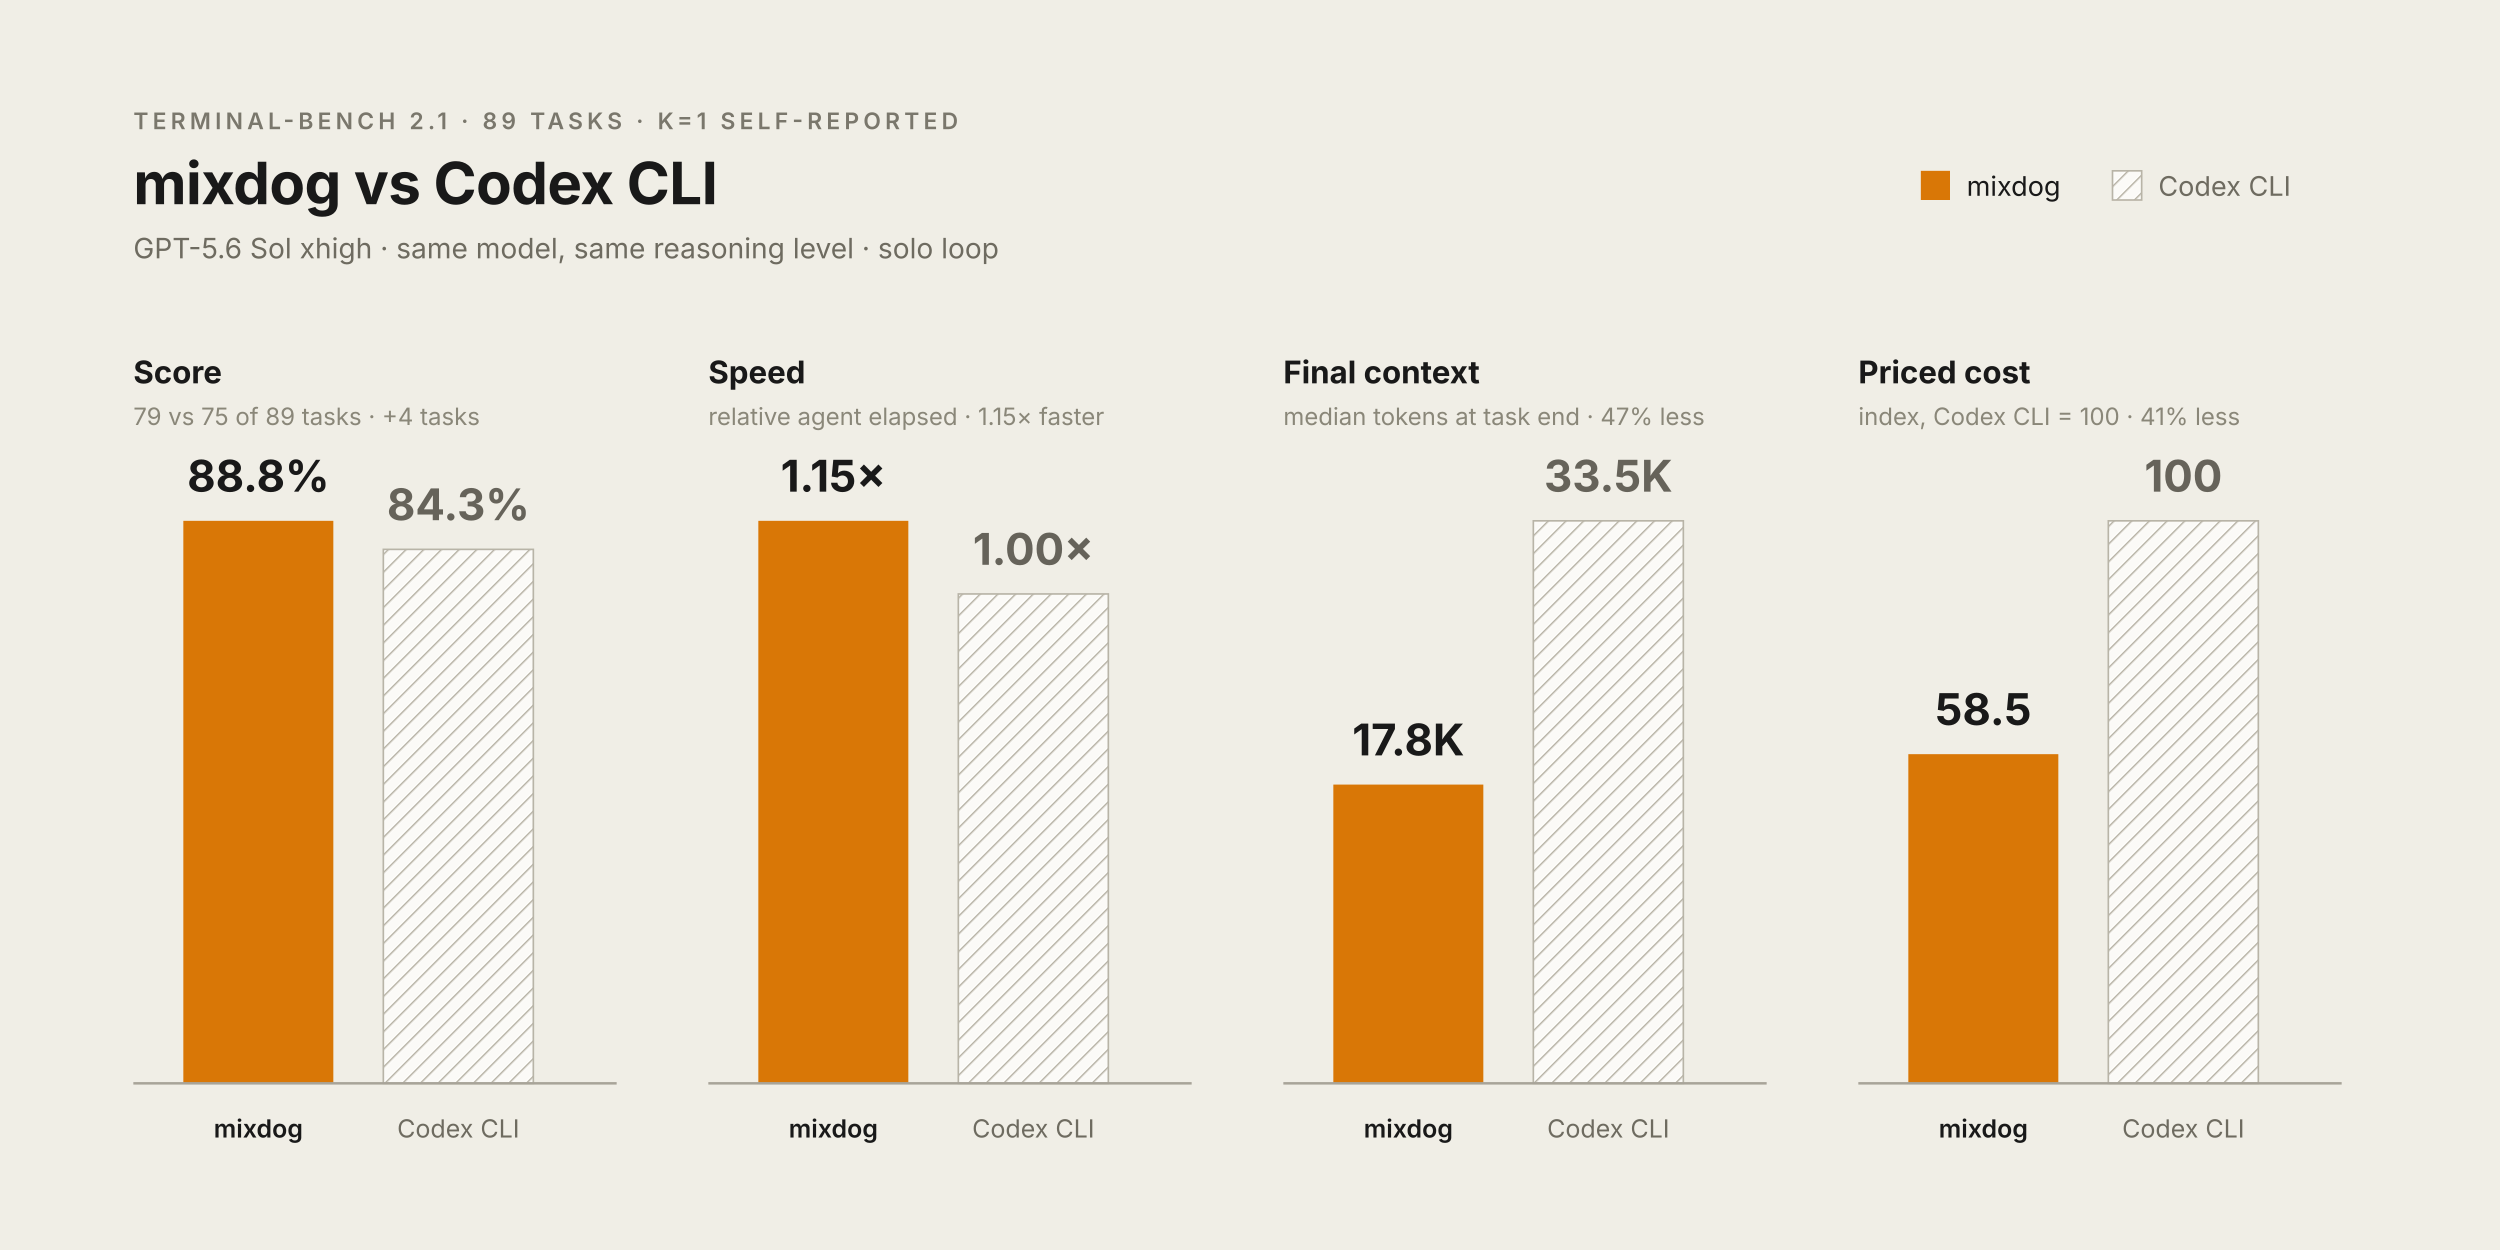
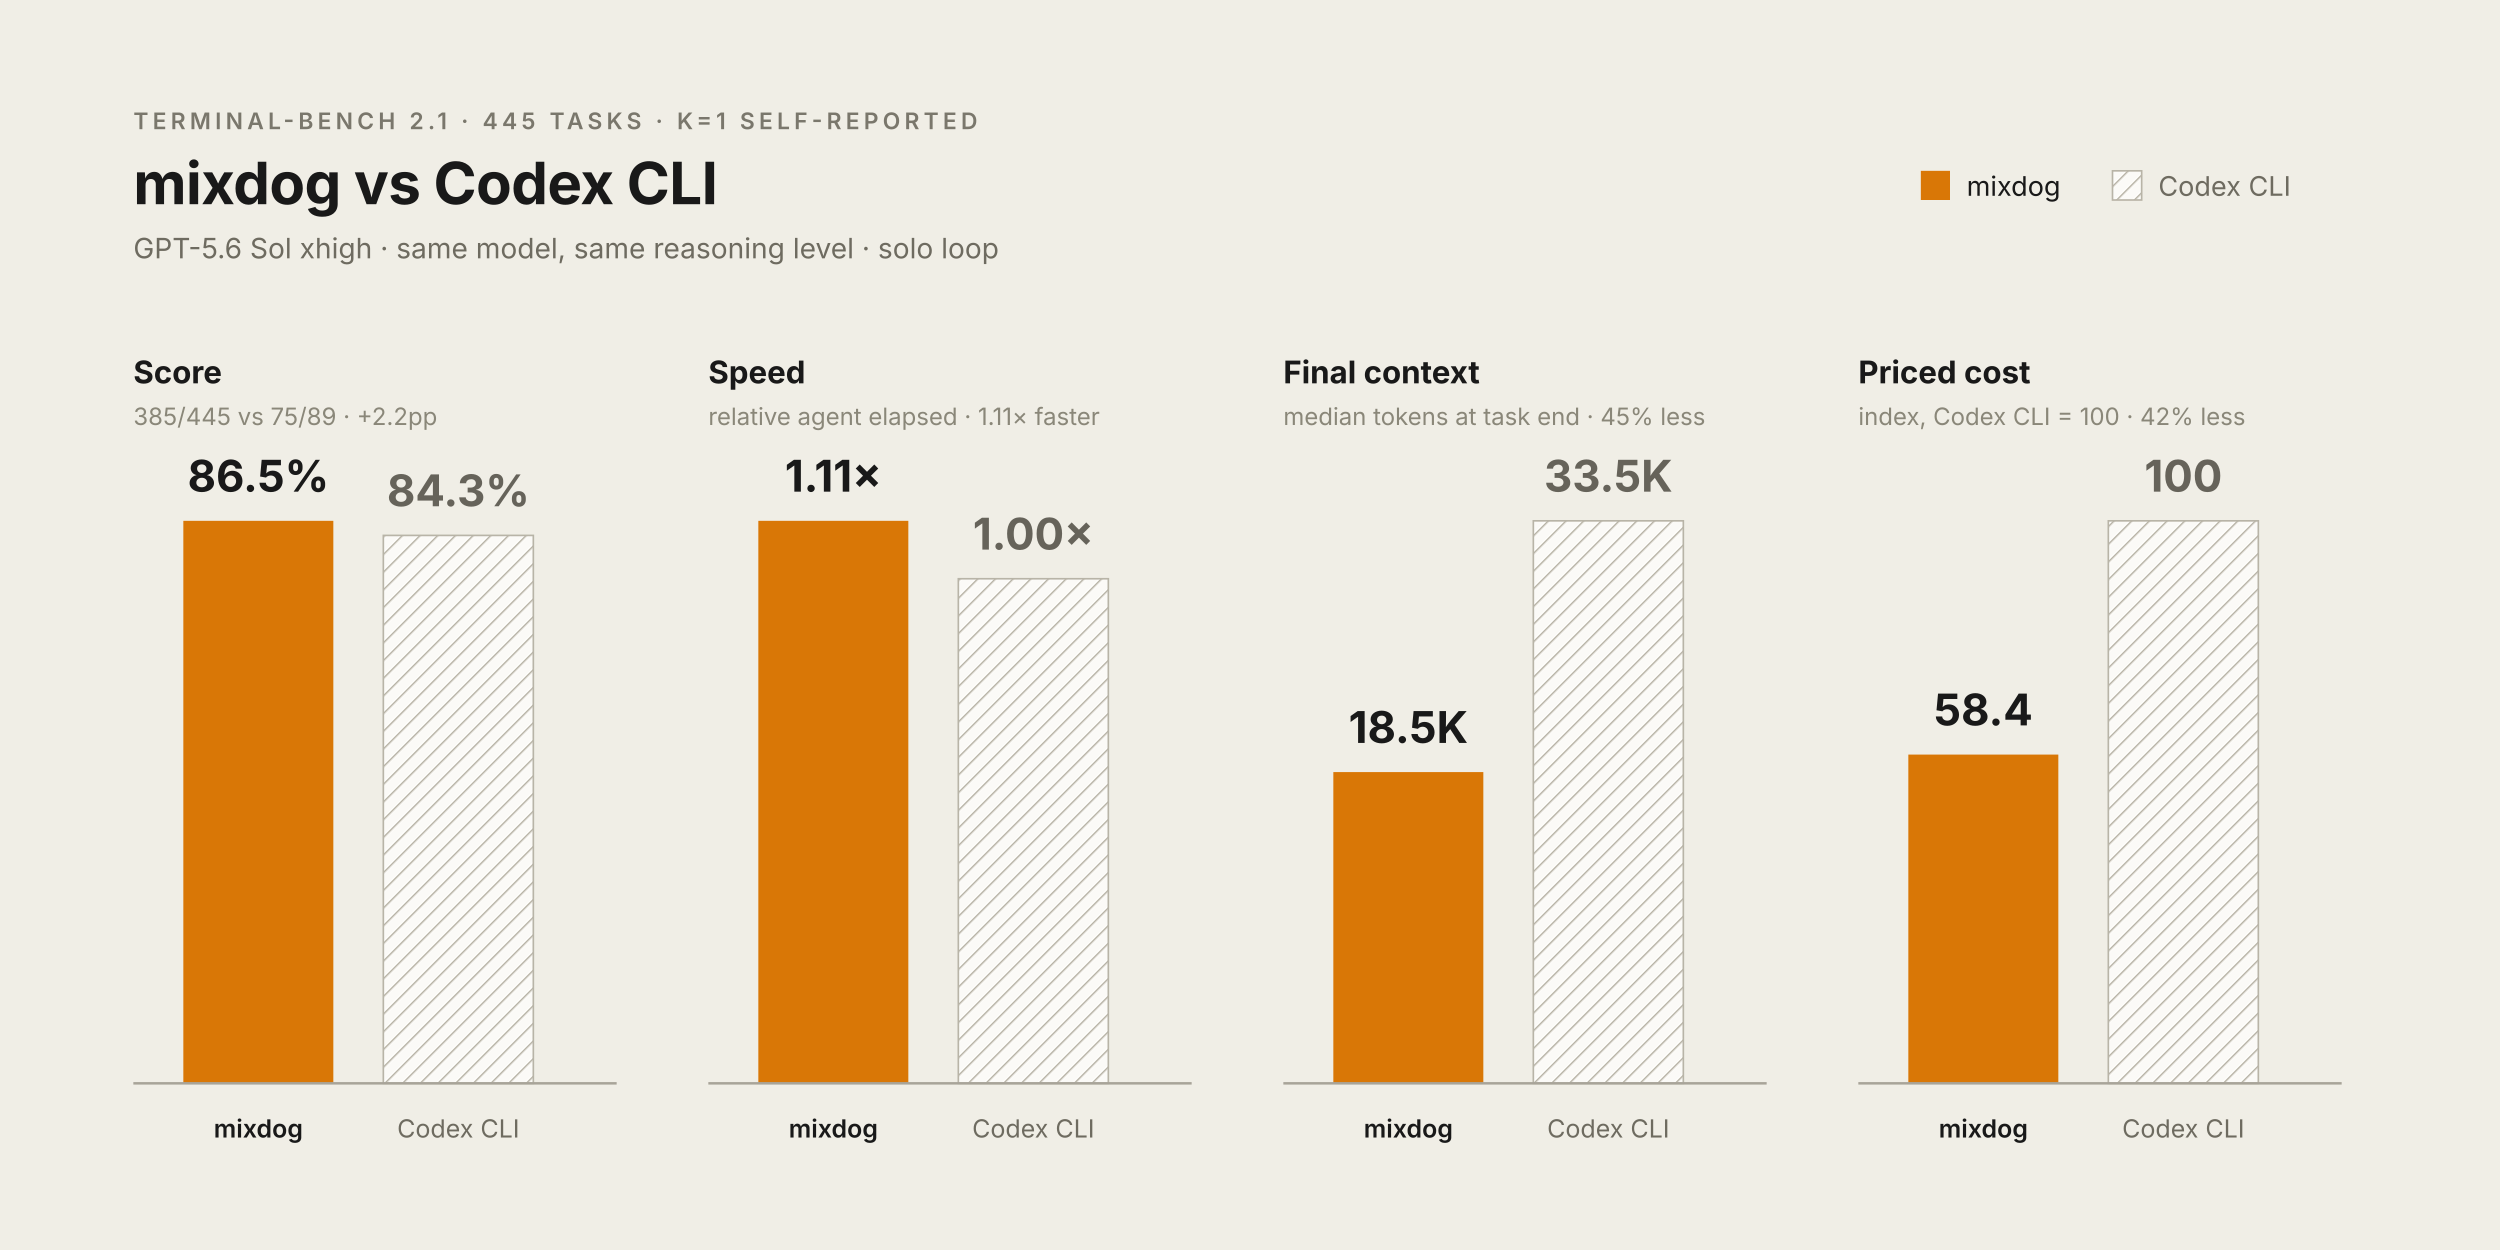
<svg xmlns="http://www.w3.org/2000/svg" width="1200" height="600" viewBox="0 0 1200 600" role="img" aria-labelledby="t d" font-family="Styrene A,Segoe UI Variable Display,Segoe UI,Inter,Helvetica Neue,Arial,sans-serif">
  <defs>
    <pattern id="hatch" patternUnits="userSpaceOnUse" width="6" height="6" patternTransform="rotate(45)">
      <rect width="6" height="6" fill="#FBFAF7" />
      <line x1="0" y1="0" x2="0" y2="6" stroke="#B8B4A7" stroke-width="1.4" />
    </pattern>
  </defs>
  <rect width="1200" height="600" fill="#F0EEE6" />
-   <text x="64" y="62" font-size="11" letter-spacing="2" font-weight="600" fill="#7A776C">TERMINAL-BENCH 2.1 · 89 TASKS · K=1 SELF-REPORTED</text>
+   <text x="64" y="62" font-size="11" letter-spacing="2" font-weight="600" fill="#7A776C">TERMINAL-BENCH 2.1 · 445 TASKS · K=1 SELF-REPORTED</text>
  <text x="64" y="98" font-size="28" font-weight="650" letter-spacing="-0.3" fill="#191919">mixdog vs Codex CLI</text>
  <text x="64" y="124" font-size="13.5" fill="#6E6B60">GPT-5.6 Sol xhigh · same model, same reasoning level · solo loop</text>
  <rect x="922" y="82" width="14" height="14" fill="#D97706" />
  <text x="944" y="94" font-size="13" fill="#191919">mixdog</text>
  <rect x="1014" y="82" width="14" height="14" fill="url(#hatch)" stroke="#B8B4A7" stroke-width="0.8" />
  <text x="1036" y="94" font-size="13" fill="#6E6B60">Codex CLI</text>
  <text x="64" y="184" font-size="15" font-weight="650" fill="#191919">Score</text>
-   <text x="64" y="204" font-size="11.5" fill="#8A8779">79 vs 75 of 89 tasks · +4 tasks</text>
+   <text x="64" y="204" font-size="11.5" fill="#8A8779">385/445 vs 75/89 · +2.2pp</text>
  <rect x="88" y="250" width="72" height="270" fill="#D97706" />
-   <text x="124" y="236" text-anchor="middle" font-size="21" font-weight="650" fill="#191919">88.8%</text>
-   <rect x="184" y="263.7" width="72" height="256.3" fill="url(#hatch)" stroke="#B8B4A7" stroke-width="0.8" />
-   <text x="220" y="249.7" text-anchor="middle" font-size="21" font-weight="650" fill="#66635A">84.3%</text>
+   <text x="124" y="236" text-anchor="middle" font-size="21" font-weight="650" fill="#191919">86.5%</text>
+   <rect x="184" y="257" width="72" height="263" fill="url(#hatch)" stroke="#B8B4A7" stroke-width="0.8" />
+   <text x="220" y="243" text-anchor="middle" font-size="21" font-weight="650" fill="#66635A">84.3%</text>
  <line x1="64" y1="520" x2="296" y2="520" stroke="#A8A499" stroke-width="1.2" />
  <text x="124" y="546" text-anchor="middle" font-size="12" font-weight="600" fill="#191919">mixdog</text>
  <text x="220" y="546" text-anchor="middle" font-size="12" fill="#6E6B60">Codex CLI</text>
  <text x="340" y="184" font-size="15" font-weight="650" fill="#191919">Speed</text>
-   <text x="340" y="204" font-size="11.5" fill="#8A8779">relative agent elapsed · 1.15× faster</text>
+   <text x="340" y="204" font-size="11.5" fill="#8A8779">relative agent elapsed · 1.11× faster</text>
  <rect x="364" y="250" width="72" height="270" fill="#D97706" />
-   <text x="400" y="236" text-anchor="middle" font-size="21" font-weight="650" fill="#191919">1.15×</text>
-   <rect x="460" y="285.1" width="72" height="234.9" fill="url(#hatch)" stroke="#B8B4A7" stroke-width="0.8" />
-   <text x="496" y="271.1" text-anchor="middle" font-size="21" font-weight="650" fill="#66635A">1.00×</text>
+   <text x="400" y="236" text-anchor="middle" font-size="21" font-weight="650" fill="#191919">1.11×</text>
+   <rect x="460" y="277.8" width="72" height="242.2" fill="url(#hatch)" stroke="#B8B4A7" stroke-width="0.8" />
+   <text x="496" y="263.8" text-anchor="middle" font-size="21" font-weight="650" fill="#66635A">1.00×</text>
  <line x1="340" y1="520" x2="572" y2="520" stroke="#A8A499" stroke-width="1.2" />
  <text x="400" y="546" text-anchor="middle" font-size="12" font-weight="600" fill="#191919">mixdog</text>
  <text x="496" y="546" text-anchor="middle" font-size="12" fill="#6E6B60">Codex CLI</text>
  <text x="616" y="184" font-size="15" font-weight="650" fill="#191919">Final context</text>
-   <text x="616" y="204" font-size="11.5" fill="#8A8779">median tokens at task end · 47% less</text>
-   <rect x="640" y="376.6" width="72" height="143.4" fill="#D97706" />
-   <text x="676" y="362.6" text-anchor="middle" font-size="21" font-weight="650" fill="#191919">17.8K</text>
+   <text x="616" y="204" font-size="11.5" fill="#8A8779">median tokens at task end · 45% less</text>
+   <rect x="640" y="370.6" width="72" height="149.4" fill="#D97706" />
+   <text x="676" y="356.6" text-anchor="middle" font-size="21" font-weight="650" fill="#191919">18.5K</text>
  <rect x="736" y="250" width="72" height="270" fill="url(#hatch)" stroke="#B8B4A7" stroke-width="0.8" />
  <text x="772" y="236" text-anchor="middle" font-size="21" font-weight="650" fill="#66635A">33.5K</text>
  <line x1="616" y1="520" x2="848" y2="520" stroke="#A8A499" stroke-width="1.2" />
  <text x="676" y="546" text-anchor="middle" font-size="12" font-weight="600" fill="#191919">mixdog</text>
  <text x="772" y="546" text-anchor="middle" font-size="12" fill="#6E6B60">Codex CLI</text>
  <text x="892" y="184" font-size="15" font-weight="650" fill="#191919">Priced cost</text>
-   <text x="892" y="204" font-size="11.5" fill="#8A8779">index, Codex CLI = 100 · 41% less</text>
-   <rect x="916" y="362" width="72" height="158" fill="#D97706" />
-   <text x="952" y="348" text-anchor="middle" font-size="21" font-weight="650" fill="#191919">58.5</text>
+   <text x="892" y="204" font-size="11.5" fill="#8A8779">index, Codex CLI = 100 · 42% less</text>
+   <rect x="916" y="362.2" width="72" height="157.8" fill="#D97706" />
+   <text x="952" y="348.2" text-anchor="middle" font-size="21" font-weight="650" fill="#191919">58.4</text>
  <rect x="1012" y="250" width="72" height="270" fill="url(#hatch)" stroke="#B8B4A7" stroke-width="0.8" />
  <text x="1048" y="236" text-anchor="middle" font-size="21" font-weight="650" fill="#66635A">100</text>
  <line x1="892" y1="520" x2="1124" y2="520" stroke="#A8A499" stroke-width="1.2" />
  <text x="952" y="546" text-anchor="middle" font-size="12" font-weight="600" fill="#191919">mixdog</text>
  <text x="1048" y="546" text-anchor="middle" font-size="12" fill="#6E6B60">Codex CLI</text>
</svg>
